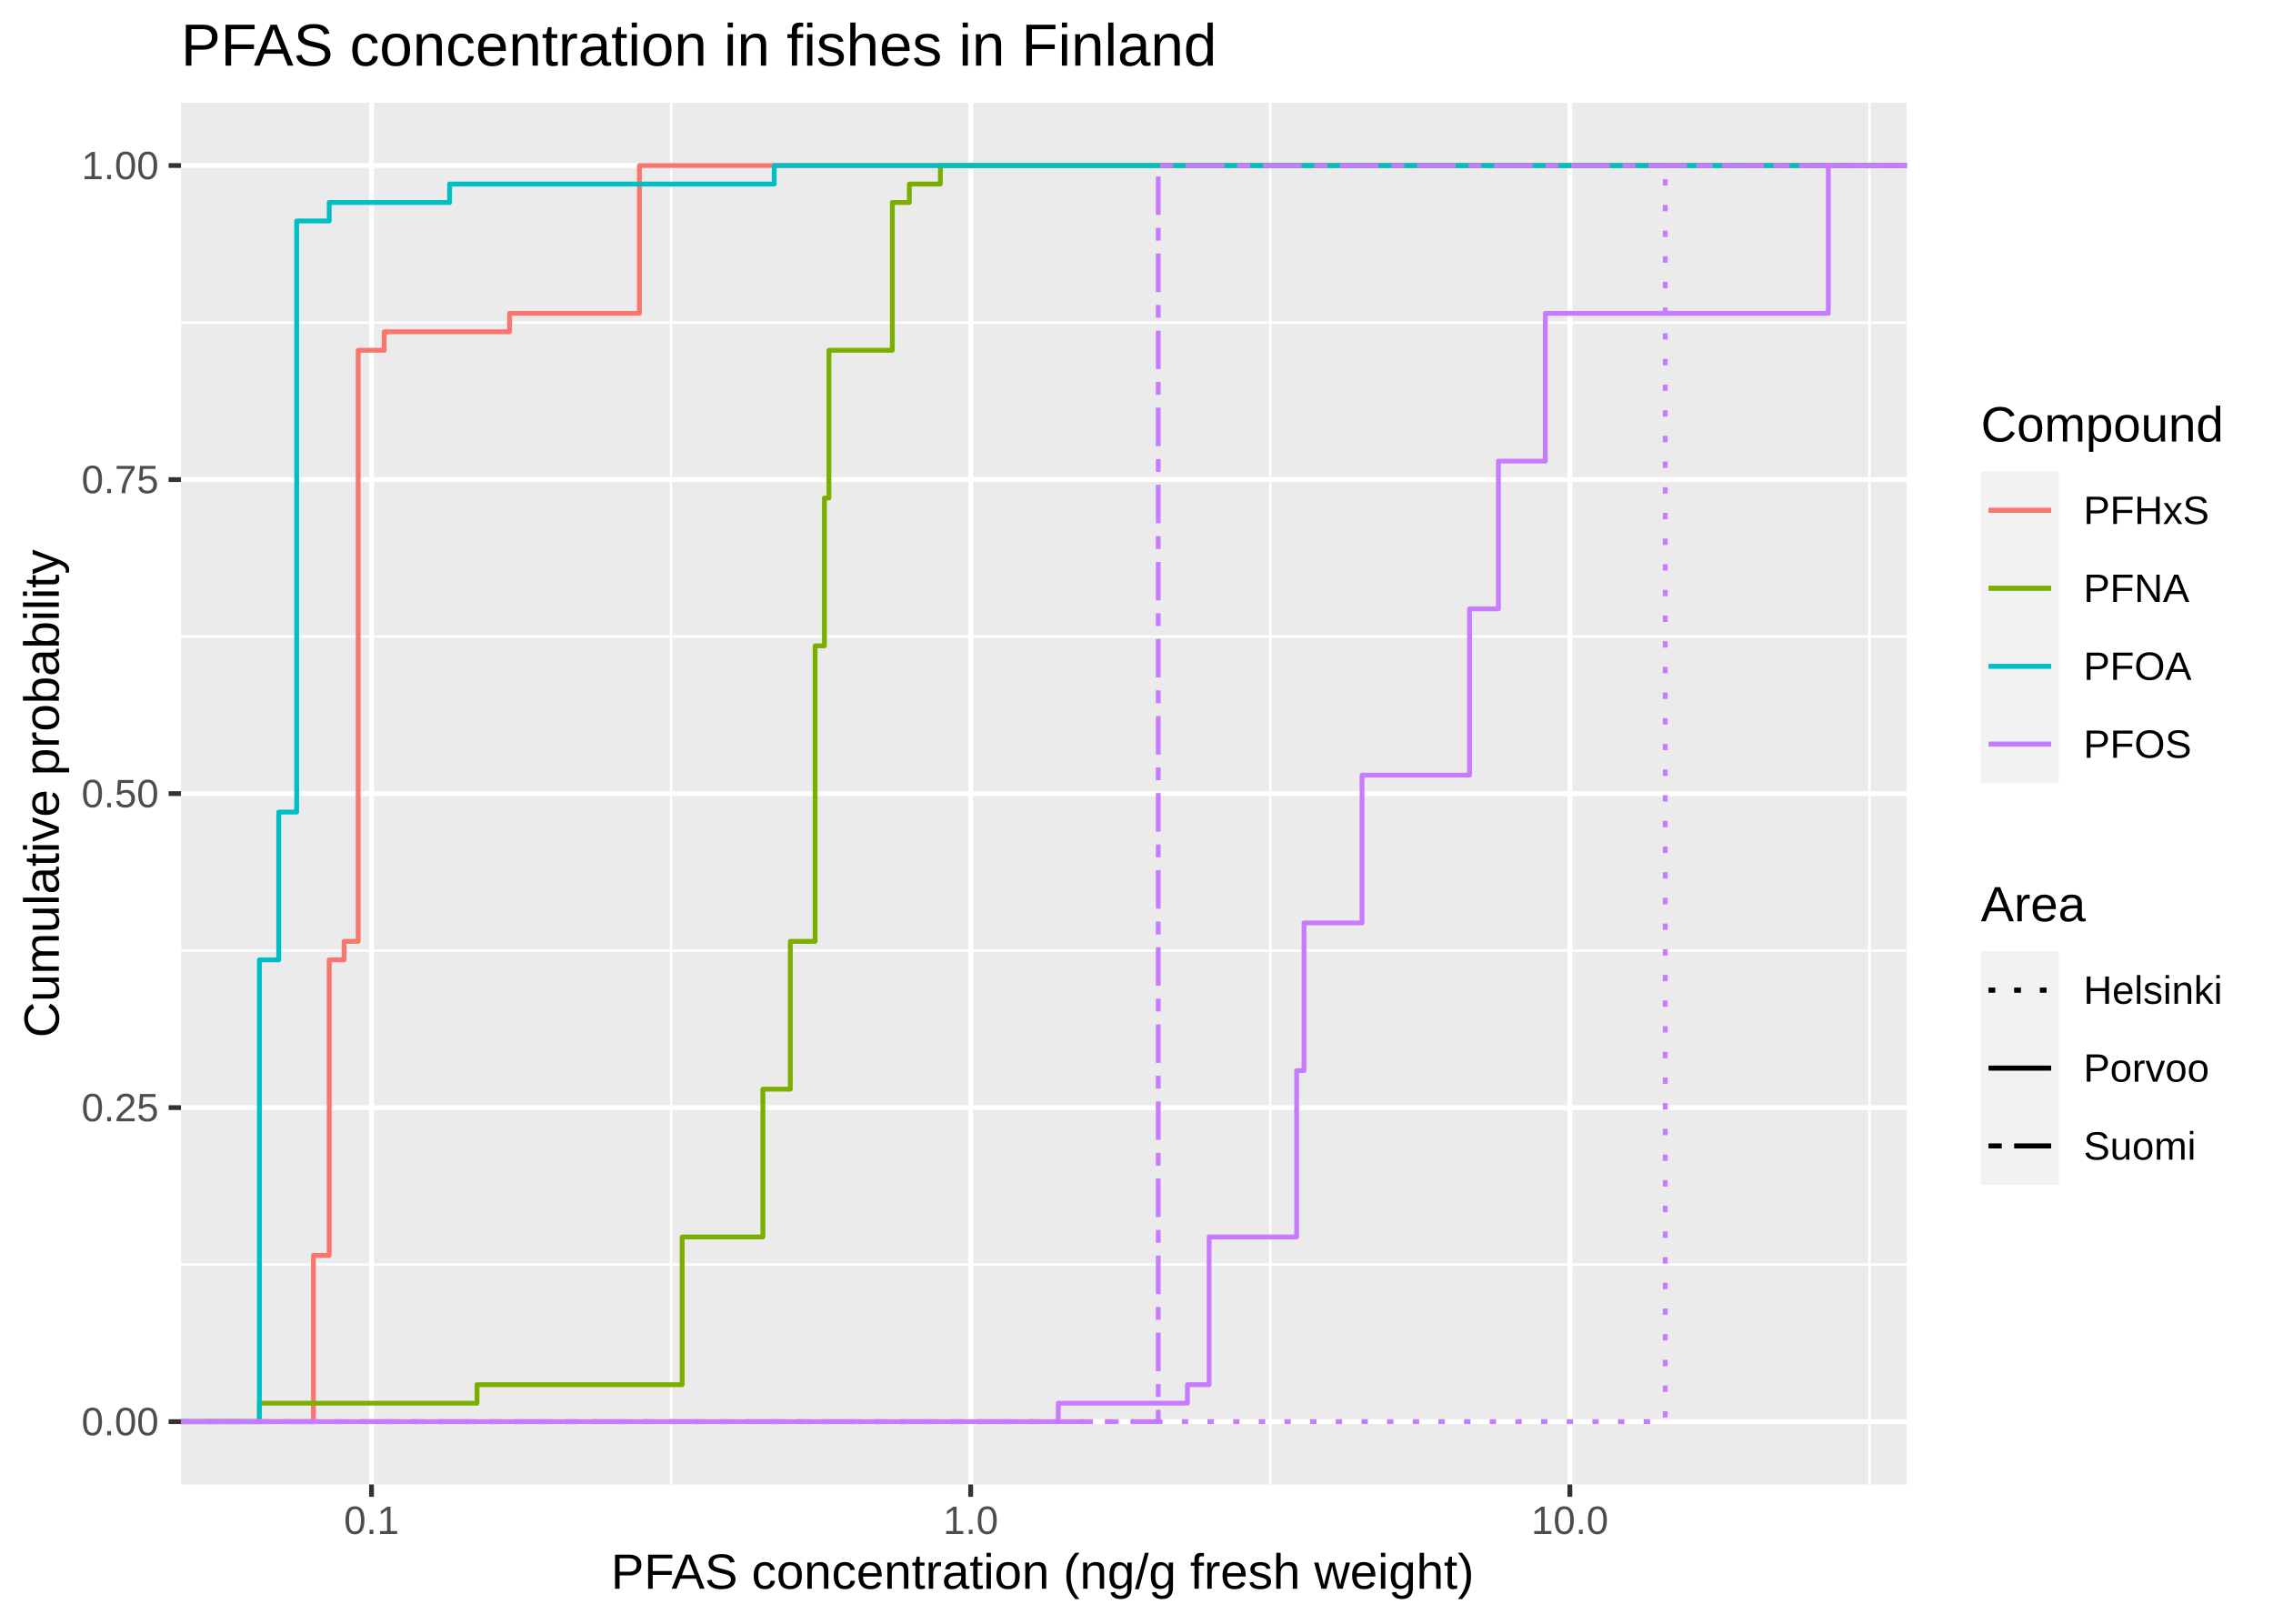
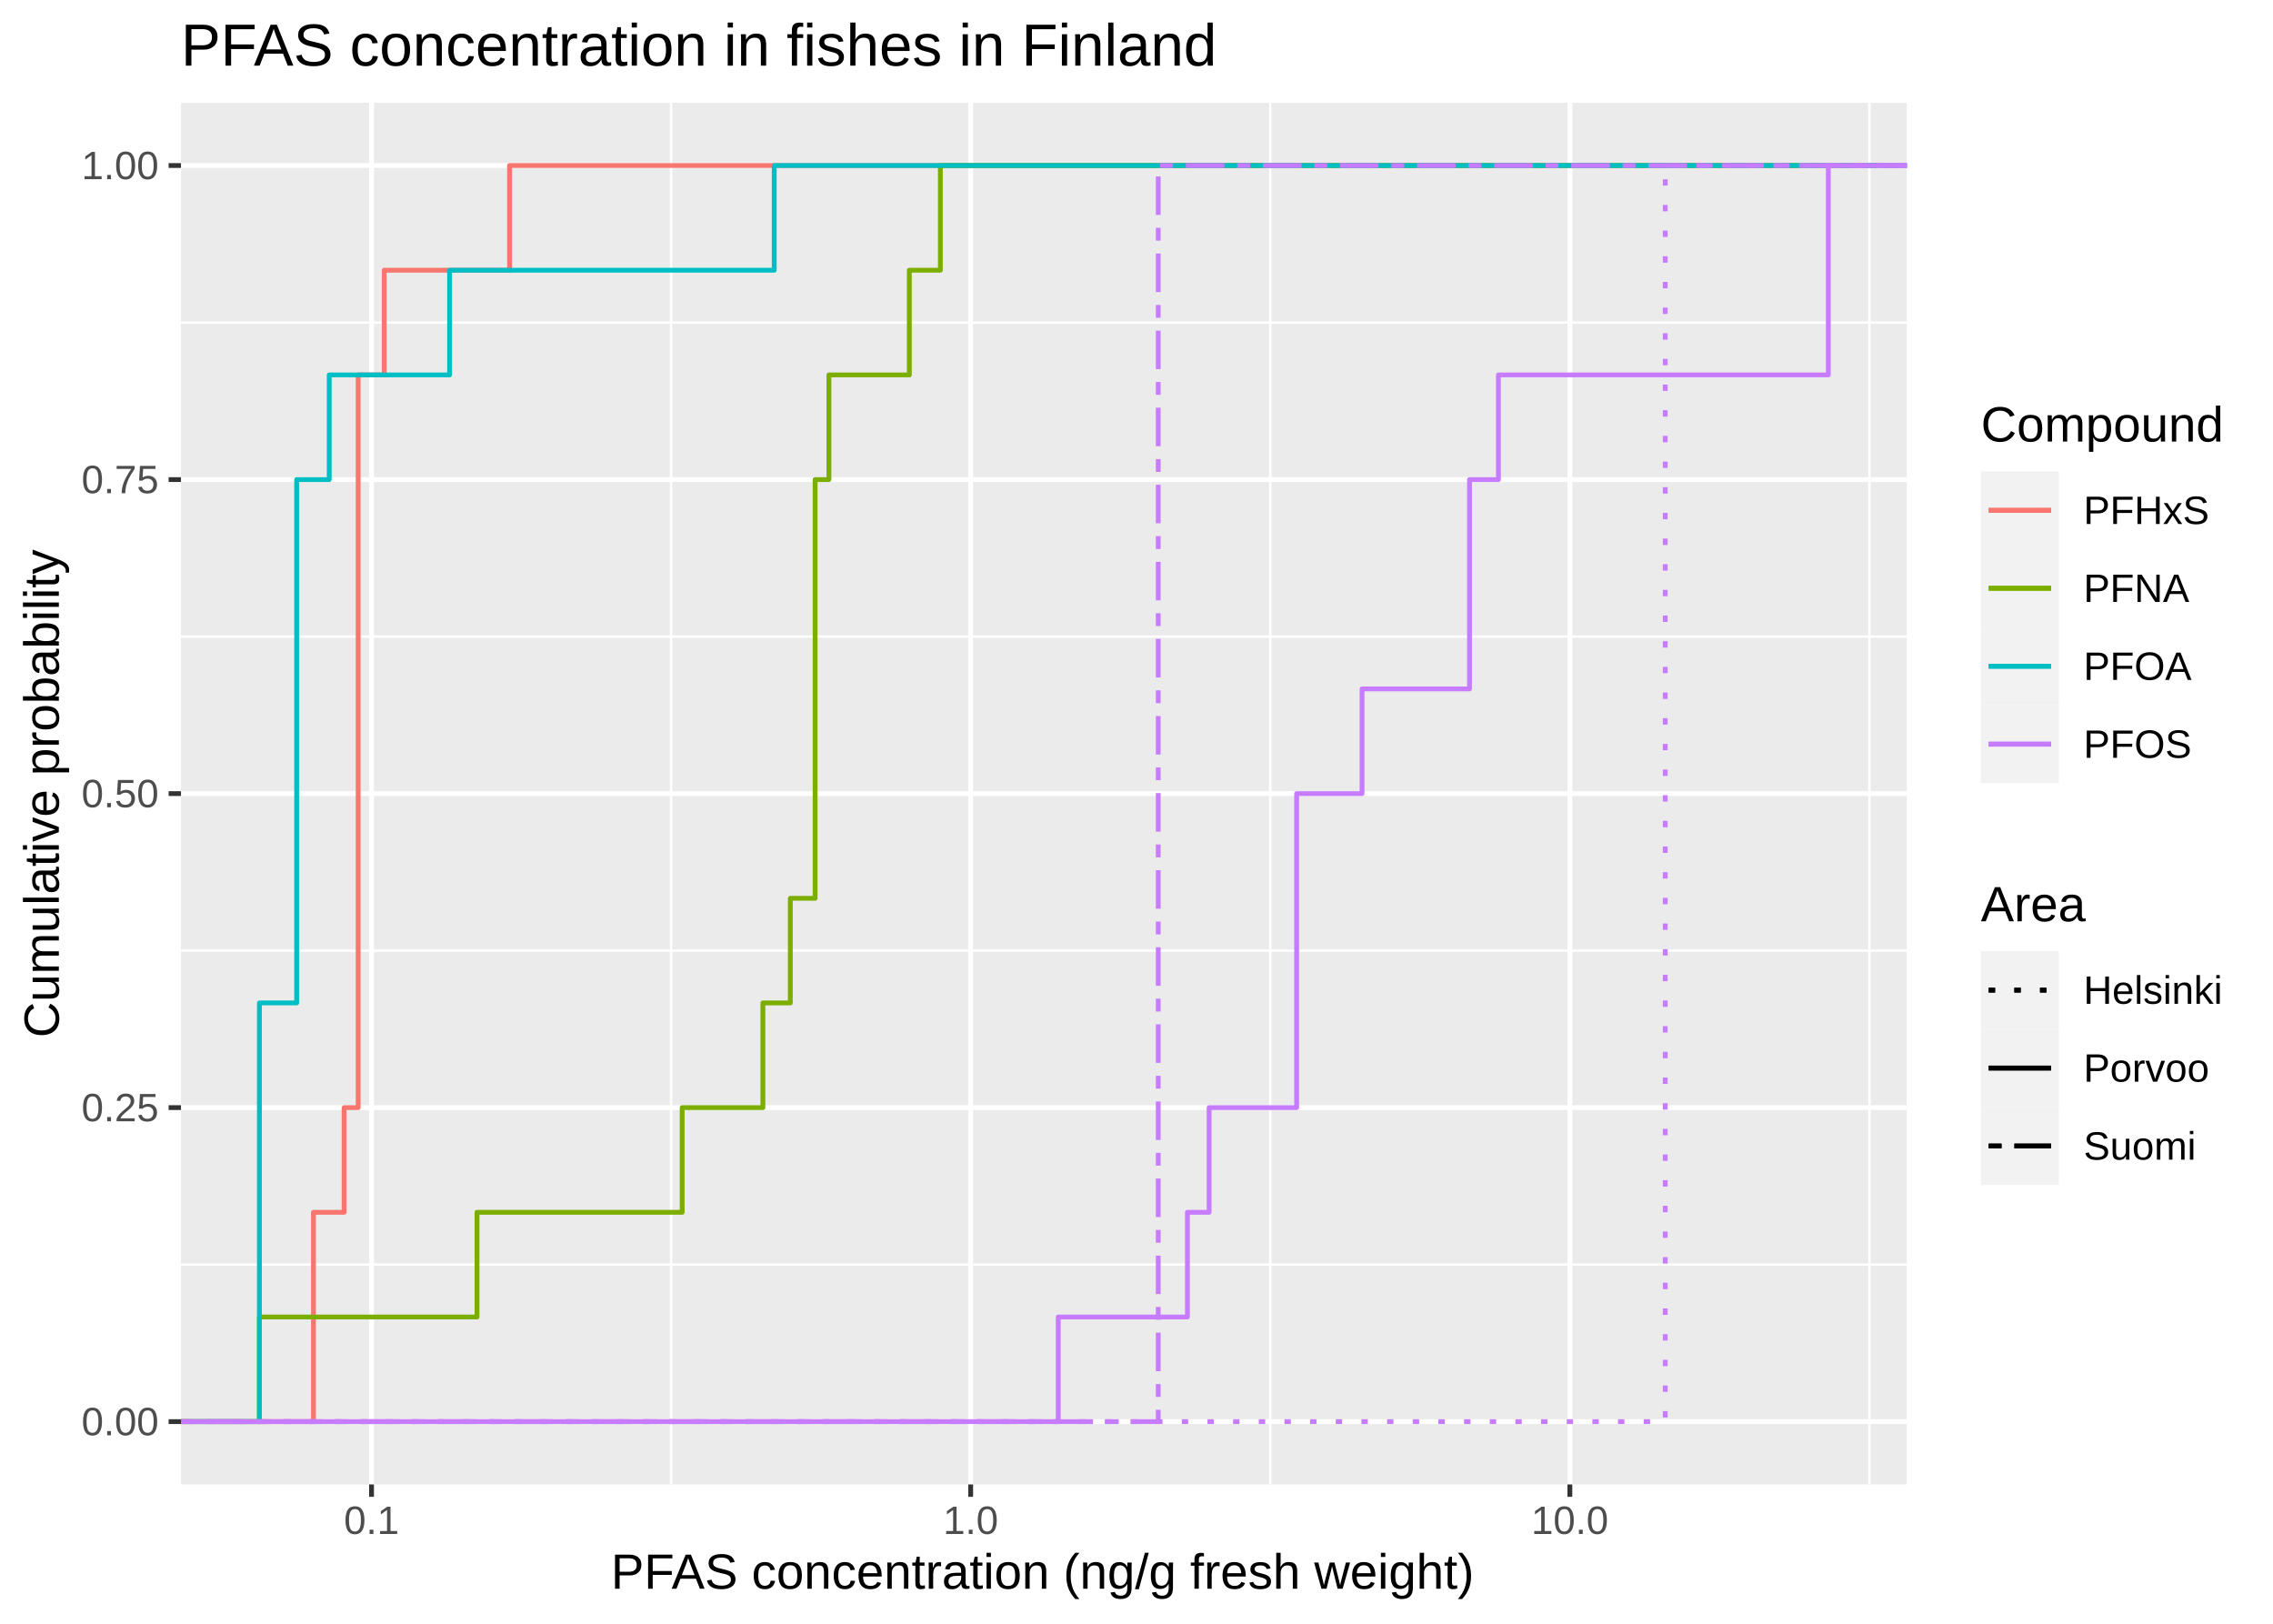
<svg xmlns="http://www.w3.org/2000/svg" viewBox="0 0 504.00 360.00">
  <defs>
    <style type="text/css">
    line, polyline, polygon, path, rect, circle {
      fill: none;
      stroke: #000000;
      stroke-linecap: round;
      stroke-linejoin: round;
      stroke-miterlimit: 10.00;
    }
  </style>
  </defs>
  <rect width="100%" height="100%" style="stroke: none; fill: #FFFFFF;" />
  <rect x="0.00" y="0" width="504.00" height="360.00" style="stroke-width: 1.07; stroke: #FFFFFF; fill: #FFFFFF;" />
  <defs>
    <clipPath id="cpNDAuMTN8NDIyLjc5fDMyOS4xMnwyMi43OA==">
      <rect x="40.13" y="22.78" width="382.66" height="306.34" />
    </clipPath>
  </defs>
  <rect x="40.13" y="22.78" width="382.66" height="306.34" style="stroke-width: 1.07; stroke: none; fill: #EBEBEB;" clip-path="url(#cpNDAuMTN8NDIyLjc5fDMyOS4xMnwyMi43OA==)" />
  <polyline points="40.13,280.38 422.79,280.38 " style="stroke-width: 0.53; stroke: #FFFFFF; stroke-linecap: butt;" clip-path="url(#cpNDAuMTN8NDIyLjc5fDMyOS4xMnwyMi43OA==)" />
  <polyline points="40.13,210.76 422.79,210.76 " style="stroke-width: 0.53; stroke: #FFFFFF; stroke-linecap: butt;" clip-path="url(#cpNDAuMTN8NDIyLjc5fDMyOS4xMnwyMi43OA==)" />
  <polyline points="40.13,141.14 422.79,141.14 " style="stroke-width: 0.53; stroke: #FFFFFF; stroke-linecap: butt;" clip-path="url(#cpNDAuMTN8NDIyLjc5fDMyOS4xMnwyMi43OA==)" />
  <polyline points="40.13,71.52 422.79,71.52 " style="stroke-width: 0.53; stroke: #FFFFFF; stroke-linecap: butt;" clip-path="url(#cpNDAuMTN8NDIyLjc5fDMyOS4xMnwyMi43OA==)" />
  <polyline points="148.81,329.12 148.81,22.78 " style="stroke-width: 0.53; stroke: #FFFFFF; stroke-linecap: butt;" clip-path="url(#cpNDAuMTN8NDIyLjc5fDMyOS4xMnwyMi43OA==)" />
  <polyline points="281.66,329.12 281.66,22.78 " style="stroke-width: 0.53; stroke: #FFFFFF; stroke-linecap: butt;" clip-path="url(#cpNDAuMTN8NDIyLjc5fDMyOS4xMnwyMi43OA==)" />
  <polyline points="414.51,329.12 414.51,22.78 " style="stroke-width: 0.53; stroke: #FFFFFF; stroke-linecap: butt;" clip-path="url(#cpNDAuMTN8NDIyLjc5fDMyOS4xMnwyMi43OA==)" />
  <polyline points="40.13,315.19 422.79,315.19 " style="stroke-width: 1.07; stroke: #FFFFFF; stroke-linecap: butt;" clip-path="url(#cpNDAuMTN8NDIyLjc5fDMyOS4xMnwyMi43OA==)" />
  <polyline points="40.13,245.57 422.79,245.57 " style="stroke-width: 1.07; stroke: #FFFFFF; stroke-linecap: butt;" clip-path="url(#cpNDAuMTN8NDIyLjc5fDMyOS4xMnwyMi43OA==)" />
  <polyline points="40.13,175.95 422.79,175.95 " style="stroke-width: 1.07; stroke: #FFFFFF; stroke-linecap: butt;" clip-path="url(#cpNDAuMTN8NDIyLjc5fDMyOS4xMnwyMi43OA==)" />
  <polyline points="40.13,106.33 422.79,106.33 " style="stroke-width: 1.07; stroke: #FFFFFF; stroke-linecap: butt;" clip-path="url(#cpNDAuMTN8NDIyLjc5fDMyOS4xMnwyMi43OA==)" />
  <polyline points="40.13,36.70 422.79,36.70 " style="stroke-width: 1.07; stroke: #FFFFFF; stroke-linecap: butt;" clip-path="url(#cpNDAuMTN8NDIyLjc5fDMyOS4xMnwyMi43OA==)" />
  <polyline points="82.38,329.12 82.38,22.78 " style="stroke-width: 1.07; stroke: #FFFFFF; stroke-linecap: butt;" clip-path="url(#cpNDAuMTN8NDIyLjc5fDMyOS4xMnwyMi43OA==)" />
  <polyline points="215.23,329.12 215.23,22.78 " style="stroke-width: 1.07; stroke: #FFFFFF; stroke-linecap: butt;" clip-path="url(#cpNDAuMTN8NDIyLjc5fDMyOS4xMnwyMi43OA==)" />
  <polyline points="348.09,329.12 348.09,22.78 " style="stroke-width: 1.07; stroke: #FFFFFF; stroke-linecap: butt;" clip-path="url(#cpNDAuMTN8NDIyLjc5fDMyOS4xMnwyMi43OA==)" />
-   <polyline points="40.13,315.19 69.50,315.19 69.50,278.33 73.00,278.33 73.00,212.81 76.30,212.81 76.30,208.71 79.42,208.71 79.42,77.66 85.19,77.66 85.19,73.56 112.99,73.56 112.99,69.47 141.78,69.47 141.78,36.70 422.79,36.70 422.79,36.70 " style="stroke-width: 1.07; stroke: #F8766D; stroke-linecap: butt;" clip-path="url(#cpNDAuMTN8NDIyLjc5fDMyOS4xMnwyMi43OA==)" />
-   <polyline points="40.13,315.19 57.52,315.19 57.52,311.10 105.77,311.10 105.77,307.00 151.26,307.00 151.26,274.24 169.16,274.24 169.16,241.48 175.24,241.48 175.24,208.71 180.74,208.71 180.74,143.19 182.80,143.19 182.80,110.42 183.80,110.42 183.80,77.66 197.86,77.66 197.86,44.89 201.63,44.89 201.63,40.80 208.51,40.80 208.51,36.70 422.79,36.70 422.79,36.70 " style="stroke-width: 1.07; stroke: #7CAE00; stroke-linecap: butt;" clip-path="url(#cpNDAuMTN8NDIyLjc5fDMyOS4xMnwyMi43OA==)" />
-   <polyline points="40.13,315.19 57.52,315.19 57.52,212.81 61.80,212.81 61.80,180.04 65.78,180.04 65.78,48.99 73.00,48.99 73.00,44.89 99.69,44.89 99.69,40.80 171.67,40.80 171.67,36.70 422.79,36.70 422.79,36.70 " style="stroke-width: 1.07; stroke: #00BFC4; stroke-linecap: butt;" clip-path="url(#cpNDAuMTN8NDIyLjc5fDMyOS4xMnwyMi43OA==)" />
-   <polyline points="40.13,315.19 234.65,315.19 234.65,311.10 263.29,311.10 263.29,307.00 268.10,307.00 268.10,274.24 287.51,274.24 287.51,237.38 289.14,237.38 289.14,204.62 302.01,204.62 302.01,171.85 325.84,171.85 325.84,134.99 332.25,134.99 332.25,102.23 342.65,102.23 342.65,69.47 405.40,69.47 405.40,36.70 422.79,36.70 422.79,36.70 " style="stroke-width: 1.07; stroke: #C77CFF; stroke-linecap: butt;" clip-path="url(#cpNDAuMTN8NDIyLjc5fDMyOS4xMnwyMi43OA==)" />
+   <polyline points="40.13,315.19 69.50,315.19 69.50,268.78 76.30,268.78 76.30,245.57 79.42,245.57 79.42,83.12 85.19,83.12 85.19,59.91 112.99,59.91 112.99,36.70 422.79,36.70 422.79,36.70 " style="stroke-width: 1.07; stroke: #F8766D; stroke-linecap: butt;" clip-path="url(#cpNDAuMTN8NDIyLjc5fDMyOS4xMnwyMi43OA==)" />
+   <polyline points="40.13,315.19 57.52,315.19 57.52,291.99 105.77,291.99 105.77,268.78 151.26,268.78 151.26,245.57 169.16,245.57 169.16,222.36 175.24,222.36 175.24,199.16 180.74,199.16 180.74,106.33 183.80,106.33 183.80,83.12 201.63,83.12 201.63,59.91 208.51,59.91 208.51,36.70 422.79,36.70 422.79,36.70 " style="stroke-width: 1.07; stroke: #7CAE00; stroke-linecap: butt;" clip-path="url(#cpNDAuMTN8NDIyLjc5fDMyOS4xMnwyMi43OA==)" />
+   <polyline points="40.13,315.19 57.52,315.19 57.52,222.36 65.78,222.36 65.78,106.33 73.00,106.33 73.00,83.12 99.69,83.12 99.69,59.91 171.67,59.91 171.67,36.70 422.79,36.70 422.79,36.70 " style="stroke-width: 1.07; stroke: #00BFC4; stroke-linecap: butt;" clip-path="url(#cpNDAuMTN8NDIyLjc5fDMyOS4xMnwyMi43OA==)" />
+   <polyline points="40.13,315.19 234.65,315.19 234.65,291.99 263.29,291.99 263.29,268.78 268.10,268.78 268.10,245.57 287.51,245.57 287.51,175.95 302.01,175.95 302.01,152.74 325.84,152.74 325.84,106.33 332.25,106.33 332.25,83.12 405.40,83.12 405.40,36.70 422.79,36.70 422.79,36.70 " style="stroke-width: 1.07; stroke: #C77CFF; stroke-linecap: butt;" clip-path="url(#cpNDAuMTN8NDIyLjc5fDMyOS4xMnwyMi43OA==)" />
  <polyline points="40.13,315.19 369.24,315.19 369.24,36.70 422.79,36.70 422.79,36.70 " style="stroke-width: 1.07; stroke: #C77CFF; stroke-dasharray: 1.42,4.27; stroke-linecap: butt;" clip-path="url(#cpNDAuMTN8NDIyLjc5fDMyOS4xMnwyMi43OA==)" />
  <polyline points="40.13,315.19 256.82,315.19 256.82,36.70 422.79,36.70 422.79,36.70 " style="stroke-width: 1.07; stroke: #C77CFF; stroke-dasharray: 2.85,2.85,8.54,2.85; stroke-linecap: butt;" clip-path="url(#cpNDAuMTN8NDIyLjc5fDMyOS4xMnwyMi43OA==)" />
  <defs>
    <clipPath id="cpMC4wMHw1MDQuMDB8MzYwLjAwfDAuMDA=">
      <rect x="0.00" y="0.00" width="504.00" height="360.00" />
    </clipPath>
  </defs>
  <g clip-path="url(#cpMC4wMHw1MDQuMDB8MzYwLjAwfDAuMDA=)">
    <text x="18.07" y="318.22" style="font-size: 8.80px; fill: #4D4D4D; font-family: Arimo;" textLength="17.13px" lengthAdjust="spacingAndGlyphs">0.00</text>
  </g>
  <g clip-path="url(#cpMC4wMHw1MDQuMDB8MzYwLjAwfDAuMDA=)">
    <text x="18.07" y="248.60" style="font-size: 8.80px; fill: #4D4D4D; font-family: Arimo;" textLength="17.13px" lengthAdjust="spacingAndGlyphs">0.25</text>
  </g>
  <g clip-path="url(#cpMC4wMHw1MDQuMDB8MzYwLjAwfDAuMDA=)">
    <text x="18.07" y="178.98" style="font-size: 8.80px; fill: #4D4D4D; font-family: Arimo;" textLength="17.13px" lengthAdjust="spacingAndGlyphs">0.50</text>
  </g>
  <g clip-path="url(#cpMC4wMHw1MDQuMDB8MzYwLjAwfDAuMDA=)">
    <text x="18.07" y="109.35" style="font-size: 8.80px; fill: #4D4D4D; font-family: Arimo;" textLength="17.13px" lengthAdjust="spacingAndGlyphs">0.75</text>
  </g>
  <g clip-path="url(#cpMC4wMHw1MDQuMDB8MzYwLjAwfDAuMDA=)">
    <text x="18.07" y="39.73" style="font-size: 8.80px; fill: #4D4D4D; font-family: Arimo;" textLength="17.13px" lengthAdjust="spacingAndGlyphs">1.00</text>
  </g>
  <polyline points="37.39,315.19 40.13,315.19 " style="stroke-width: 1.07; stroke: #333333; stroke-linecap: butt;" clip-path="url(#cpMC4wMHw1MDQuMDB8MzYwLjAwfDAuMDA=)" />
  <polyline points="37.39,245.57 40.13,245.57 " style="stroke-width: 1.07; stroke: #333333; stroke-linecap: butt;" clip-path="url(#cpMC4wMHw1MDQuMDB8MzYwLjAwfDAuMDA=)" />
  <polyline points="37.39,175.95 40.13,175.95 " style="stroke-width: 1.07; stroke: #333333; stroke-linecap: butt;" clip-path="url(#cpMC4wMHw1MDQuMDB8MzYwLjAwfDAuMDA=)" />
  <polyline points="37.39,106.33 40.13,106.33 " style="stroke-width: 1.07; stroke: #333333; stroke-linecap: butt;" clip-path="url(#cpMC4wMHw1MDQuMDB8MzYwLjAwfDAuMDA=)" />
  <polyline points="37.39,36.70 40.13,36.70 " style="stroke-width: 1.07; stroke: #333333; stroke-linecap: butt;" clip-path="url(#cpMC4wMHw1MDQuMDB8MzYwLjAwfDAuMDA=)" />
  <polyline points="82.38,331.86 82.38,329.12 " style="stroke-width: 1.07; stroke: #333333; stroke-linecap: butt;" clip-path="url(#cpMC4wMHw1MDQuMDB8MzYwLjAwfDAuMDA=)" />
  <polyline points="215.23,331.86 215.23,329.12 " style="stroke-width: 1.07; stroke: #333333; stroke-linecap: butt;" clip-path="url(#cpMC4wMHw1MDQuMDB8MzYwLjAwfDAuMDA=)" />
  <polyline points="348.09,331.86 348.09,329.12 " style="stroke-width: 1.07; stroke: #333333; stroke-linecap: butt;" clip-path="url(#cpMC4wMHw1MDQuMDB8MzYwLjAwfDAuMDA=)" />
  <g clip-path="url(#cpMC4wMHw1MDQuMDB8MzYwLjAwfDAuMDA=)">
    <text x="76.26" y="340.10" style="font-size: 8.80px; fill: #4D4D4D; font-family: Arimo;" textLength="12.23px" lengthAdjust="spacingAndGlyphs">0.1</text>
  </g>
  <g clip-path="url(#cpMC4wMHw1MDQuMDB8MzYwLjAwfDAuMDA=)">
    <text x="209.12" y="340.10" style="font-size: 8.80px; fill: #4D4D4D; font-family: Arimo;" textLength="12.23px" lengthAdjust="spacingAndGlyphs">1.0</text>
  </g>
  <g clip-path="url(#cpMC4wMHw1MDQuMDB8MzYwLjAwfDAuMDA=)">
    <text x="339.52" y="340.10" style="font-size: 8.80px; fill: #4D4D4D; font-family: Arimo;" textLength="17.13px" lengthAdjust="spacingAndGlyphs">10.0</text>
  </g>
  <g clip-path="url(#cpMC4wMHw1MDQuMDB8MzYwLjAwfDAuMDA=)">
    <text x="135.47" y="352.24" style="font-size: 11.00px; font-family: Arimo;" textLength="191.98px" lengthAdjust="spacingAndGlyphs">PFAS concentration (ng/g fresh weight)</text>
  </g>
  <g clip-path="url(#cpMC4wMHw1MDQuMDB8MzYwLjAwfDAuMDA=)">
    <text transform="translate(13.05,230.06) rotate(-90)" style="font-size: 11.00px; font-family: Arimo;" textLength="108.22px" lengthAdjust="spacingAndGlyphs">Cumulative probability</text>
  </g>
  <rect x="433.75" y="83.70" width="64.77" height="95.41" style="stroke-width: 1.07; stroke: none; fill: #FFFFFF;" clip-path="url(#cpMC4wMHw1MDQuMDB8MzYwLjAwfDAuMDA=)" />
  <g clip-path="url(#cpMC4wMHw1MDQuMDB8MzYwLjAwfDAuMDA=)">
    <text x="439.23" y="97.89" style="font-size: 11.00px; font-family: Arimo;" textLength="53.81px" lengthAdjust="spacingAndGlyphs">Compound</text>
  </g>
  <rect x="439.23" y="104.51" width="17.28" height="17.28" style="stroke-width: 1.07; stroke: none; fill: #F2F2F2;" clip-path="url(#cpMC4wMHw1MDQuMDB8MzYwLjAwfDAuMDA=)" />
  <line x1="440.96" y1="113.15" x2="454.78" y2="113.15" style="stroke-width: 1.07; stroke: #F8766D; stroke-linecap: butt;" clip-path="url(#cpMC4wMHw1MDQuMDB8MzYwLjAwfDAuMDA=)" />
  <line x1="440.96" y1="113.15" x2="454.78" y2="113.15" style="stroke-width: 1.07; stroke: #F8766D; stroke-linecap: butt;" clip-path="url(#cpMC4wMHw1MDQuMDB8MzYwLjAwfDAuMDA=)" />
  <rect x="439.23" y="121.79" width="17.28" height="17.28" style="stroke-width: 1.07; stroke: none; fill: #F2F2F2;" clip-path="url(#cpMC4wMHw1MDQuMDB8MzYwLjAwfDAuMDA=)" />
  <line x1="440.96" y1="130.43" x2="454.78" y2="130.43" style="stroke-width: 1.07; stroke: #7CAE00; stroke-linecap: butt;" clip-path="url(#cpMC4wMHw1MDQuMDB8MzYwLjAwfDAuMDA=)" />
  <line x1="440.96" y1="130.43" x2="454.78" y2="130.43" style="stroke-width: 1.07; stroke: #7CAE00; stroke-linecap: butt;" clip-path="url(#cpMC4wMHw1MDQuMDB8MzYwLjAwfDAuMDA=)" />
  <rect x="439.23" y="139.07" width="17.28" height="17.28" style="stroke-width: 1.07; stroke: none; fill: #F2F2F2;" clip-path="url(#cpMC4wMHw1MDQuMDB8MzYwLjAwfDAuMDA=)" />
  <line x1="440.96" y1="147.71" x2="454.78" y2="147.71" style="stroke-width: 1.07; stroke: #00BFC4; stroke-linecap: butt;" clip-path="url(#cpMC4wMHw1MDQuMDB8MzYwLjAwfDAuMDA=)" />
  <line x1="440.96" y1="147.71" x2="454.78" y2="147.71" style="stroke-width: 1.07; stroke: #00BFC4; stroke-linecap: butt;" clip-path="url(#cpMC4wMHw1MDQuMDB8MzYwLjAwfDAuMDA=)" />
  <rect x="439.23" y="156.35" width="17.28" height="17.28" style="stroke-width: 1.07; stroke: none; fill: #F2F2F2;" clip-path="url(#cpMC4wMHw1MDQuMDB8MzYwLjAwfDAuMDA=)" />
  <line x1="440.96" y1="164.99" x2="454.78" y2="164.99" style="stroke-width: 1.07; stroke: #C77CFF; stroke-linecap: butt;" clip-path="url(#cpMC4wMHw1MDQuMDB8MzYwLjAwfDAuMDA=)" />
  <line x1="440.96" y1="164.99" x2="454.78" y2="164.99" style="stroke-width: 1.07; stroke: #C77CFF; stroke-linecap: butt;" clip-path="url(#cpMC4wMHw1MDQuMDB8MzYwLjAwfDAuMDA=)" />
  <g clip-path="url(#cpMC4wMHw1MDQuMDB8MzYwLjAwfDAuMDA=)">
    <text x="461.99" y="116.18" style="font-size: 8.80px; font-family: Arimo;" textLength="27.87px" lengthAdjust="spacingAndGlyphs">PFHxS</text>
  </g>
  <g clip-path="url(#cpMC4wMHw1MDQuMDB8MzYwLjAwfDAuMDA=)">
    <text x="461.99" y="133.46" style="font-size: 8.80px; font-family: Arimo;" textLength="23.47px" lengthAdjust="spacingAndGlyphs">PFNA</text>
  </g>
  <g clip-path="url(#cpMC4wMHw1MDQuMDB8MzYwLjAwfDAuMDA=)">
    <text x="461.99" y="150.74" style="font-size: 8.80px; font-family: Arimo;" textLength="23.96px" lengthAdjust="spacingAndGlyphs">PFOA</text>
  </g>
  <g clip-path="url(#cpMC4wMHw1MDQuMDB8MzYwLjAwfDAuMDA=)">
    <text x="461.99" y="168.02" style="font-size: 8.80px; font-family: Arimo;" textLength="23.96px" lengthAdjust="spacingAndGlyphs">PFOS</text>
  </g>
  <rect x="433.75" y="190.07" width="64.53" height="78.13" style="stroke-width: 1.07; stroke: none; fill: #FFFFFF;" clip-path="url(#cpMC4wMHw1MDQuMDB8MzYwLjAwfDAuMDA=)" />
  <g clip-path="url(#cpMC4wMHw1MDQuMDB8MzYwLjAwfDAuMDA=)">
    <text x="439.23" y="204.26" style="font-size: 11.00px; font-family: Arimo;" textLength="23.24px" lengthAdjust="spacingAndGlyphs">Area</text>
  </g>
  <rect x="439.23" y="210.88" width="17.28" height="17.28" style="stroke-width: 1.07; stroke: none; fill: #F2F2F2;" clip-path="url(#cpMC4wMHw1MDQuMDB8MzYwLjAwfDAuMDA=)" />
  <line x1="440.96" y1="219.52" x2="454.78" y2="219.52" style="stroke-width: 1.07; stroke-dasharray: 1.42,4.27; stroke-linecap: butt;" clip-path="url(#cpMC4wMHw1MDQuMDB8MzYwLjAwfDAuMDA=)" />
  <line x1="440.96" y1="219.52" x2="454.78" y2="219.52" style="stroke-width: 1.07; stroke-dasharray: 1.42,4.27; stroke-linecap: butt;" clip-path="url(#cpMC4wMHw1MDQuMDB8MzYwLjAwfDAuMDA=)" />
  <rect x="439.23" y="228.16" width="17.28" height="17.28" style="stroke-width: 1.07; stroke: none; fill: #F2F2F2;" clip-path="url(#cpMC4wMHw1MDQuMDB8MzYwLjAwfDAuMDA=)" />
  <line x1="440.96" y1="236.80" x2="454.78" y2="236.80" style="stroke-width: 1.07; stroke-linecap: butt;" clip-path="url(#cpMC4wMHw1MDQuMDB8MzYwLjAwfDAuMDA=)" />
  <line x1="440.96" y1="236.80" x2="454.78" y2="236.80" style="stroke-width: 1.07; stroke-linecap: butt;" clip-path="url(#cpMC4wMHw1MDQuMDB8MzYwLjAwfDAuMDA=)" />
  <rect x="439.23" y="245.44" width="17.28" height="17.28" style="stroke-width: 1.07; stroke: none; fill: #F2F2F2;" clip-path="url(#cpMC4wMHw1MDQuMDB8MzYwLjAwfDAuMDA=)" />
  <line x1="440.96" y1="254.08" x2="454.78" y2="254.08" style="stroke-width: 1.07; stroke-dasharray: 2.85,2.85,8.54,2.85; stroke-linecap: butt;" clip-path="url(#cpMC4wMHw1MDQuMDB8MzYwLjAwfDAuMDA=)" />
  <line x1="440.96" y1="254.08" x2="454.78" y2="254.08" style="stroke-width: 1.07; stroke-dasharray: 2.85,2.85,8.54,2.85; stroke-linecap: butt;" clip-path="url(#cpMC4wMHw1MDQuMDB8MzYwLjAwfDAuMDA=)" />
  <g clip-path="url(#cpMC4wMHw1MDQuMDB8MzYwLjAwfDAuMDA=)">
    <text x="461.99" y="222.55" style="font-size: 8.80px; font-family: Arimo;" textLength="30.81px" lengthAdjust="spacingAndGlyphs">Helsinki</text>
  </g>
  <g clip-path="url(#cpMC4wMHw1MDQuMDB8MzYwLjAwfDAuMDA=)">
    <text x="461.99" y="239.83" style="font-size: 8.80px; font-family: Arimo;" textLength="27.88px" lengthAdjust="spacingAndGlyphs">Porvoo</text>
  </g>
  <g clip-path="url(#cpMC4wMHw1MDQuMDB8MzYwLjAwfDAuMDA=)">
    <text x="461.99" y="257.11" style="font-size: 8.80px; font-family: Arimo;" textLength="24.94px" lengthAdjust="spacingAndGlyphs">Suomi</text>
  </g>
  <g clip-path="url(#cpMC4wMHw1MDQuMDB8MzYwLjAwfDAuMDA=)">
    <text x="40.13" y="14.56" style="font-size: 13.20px; font-family: Arimo;" textLength="230.39px" lengthAdjust="spacingAndGlyphs">PFAS concentration in fishes in Finland</text>
  </g>
</svg>
